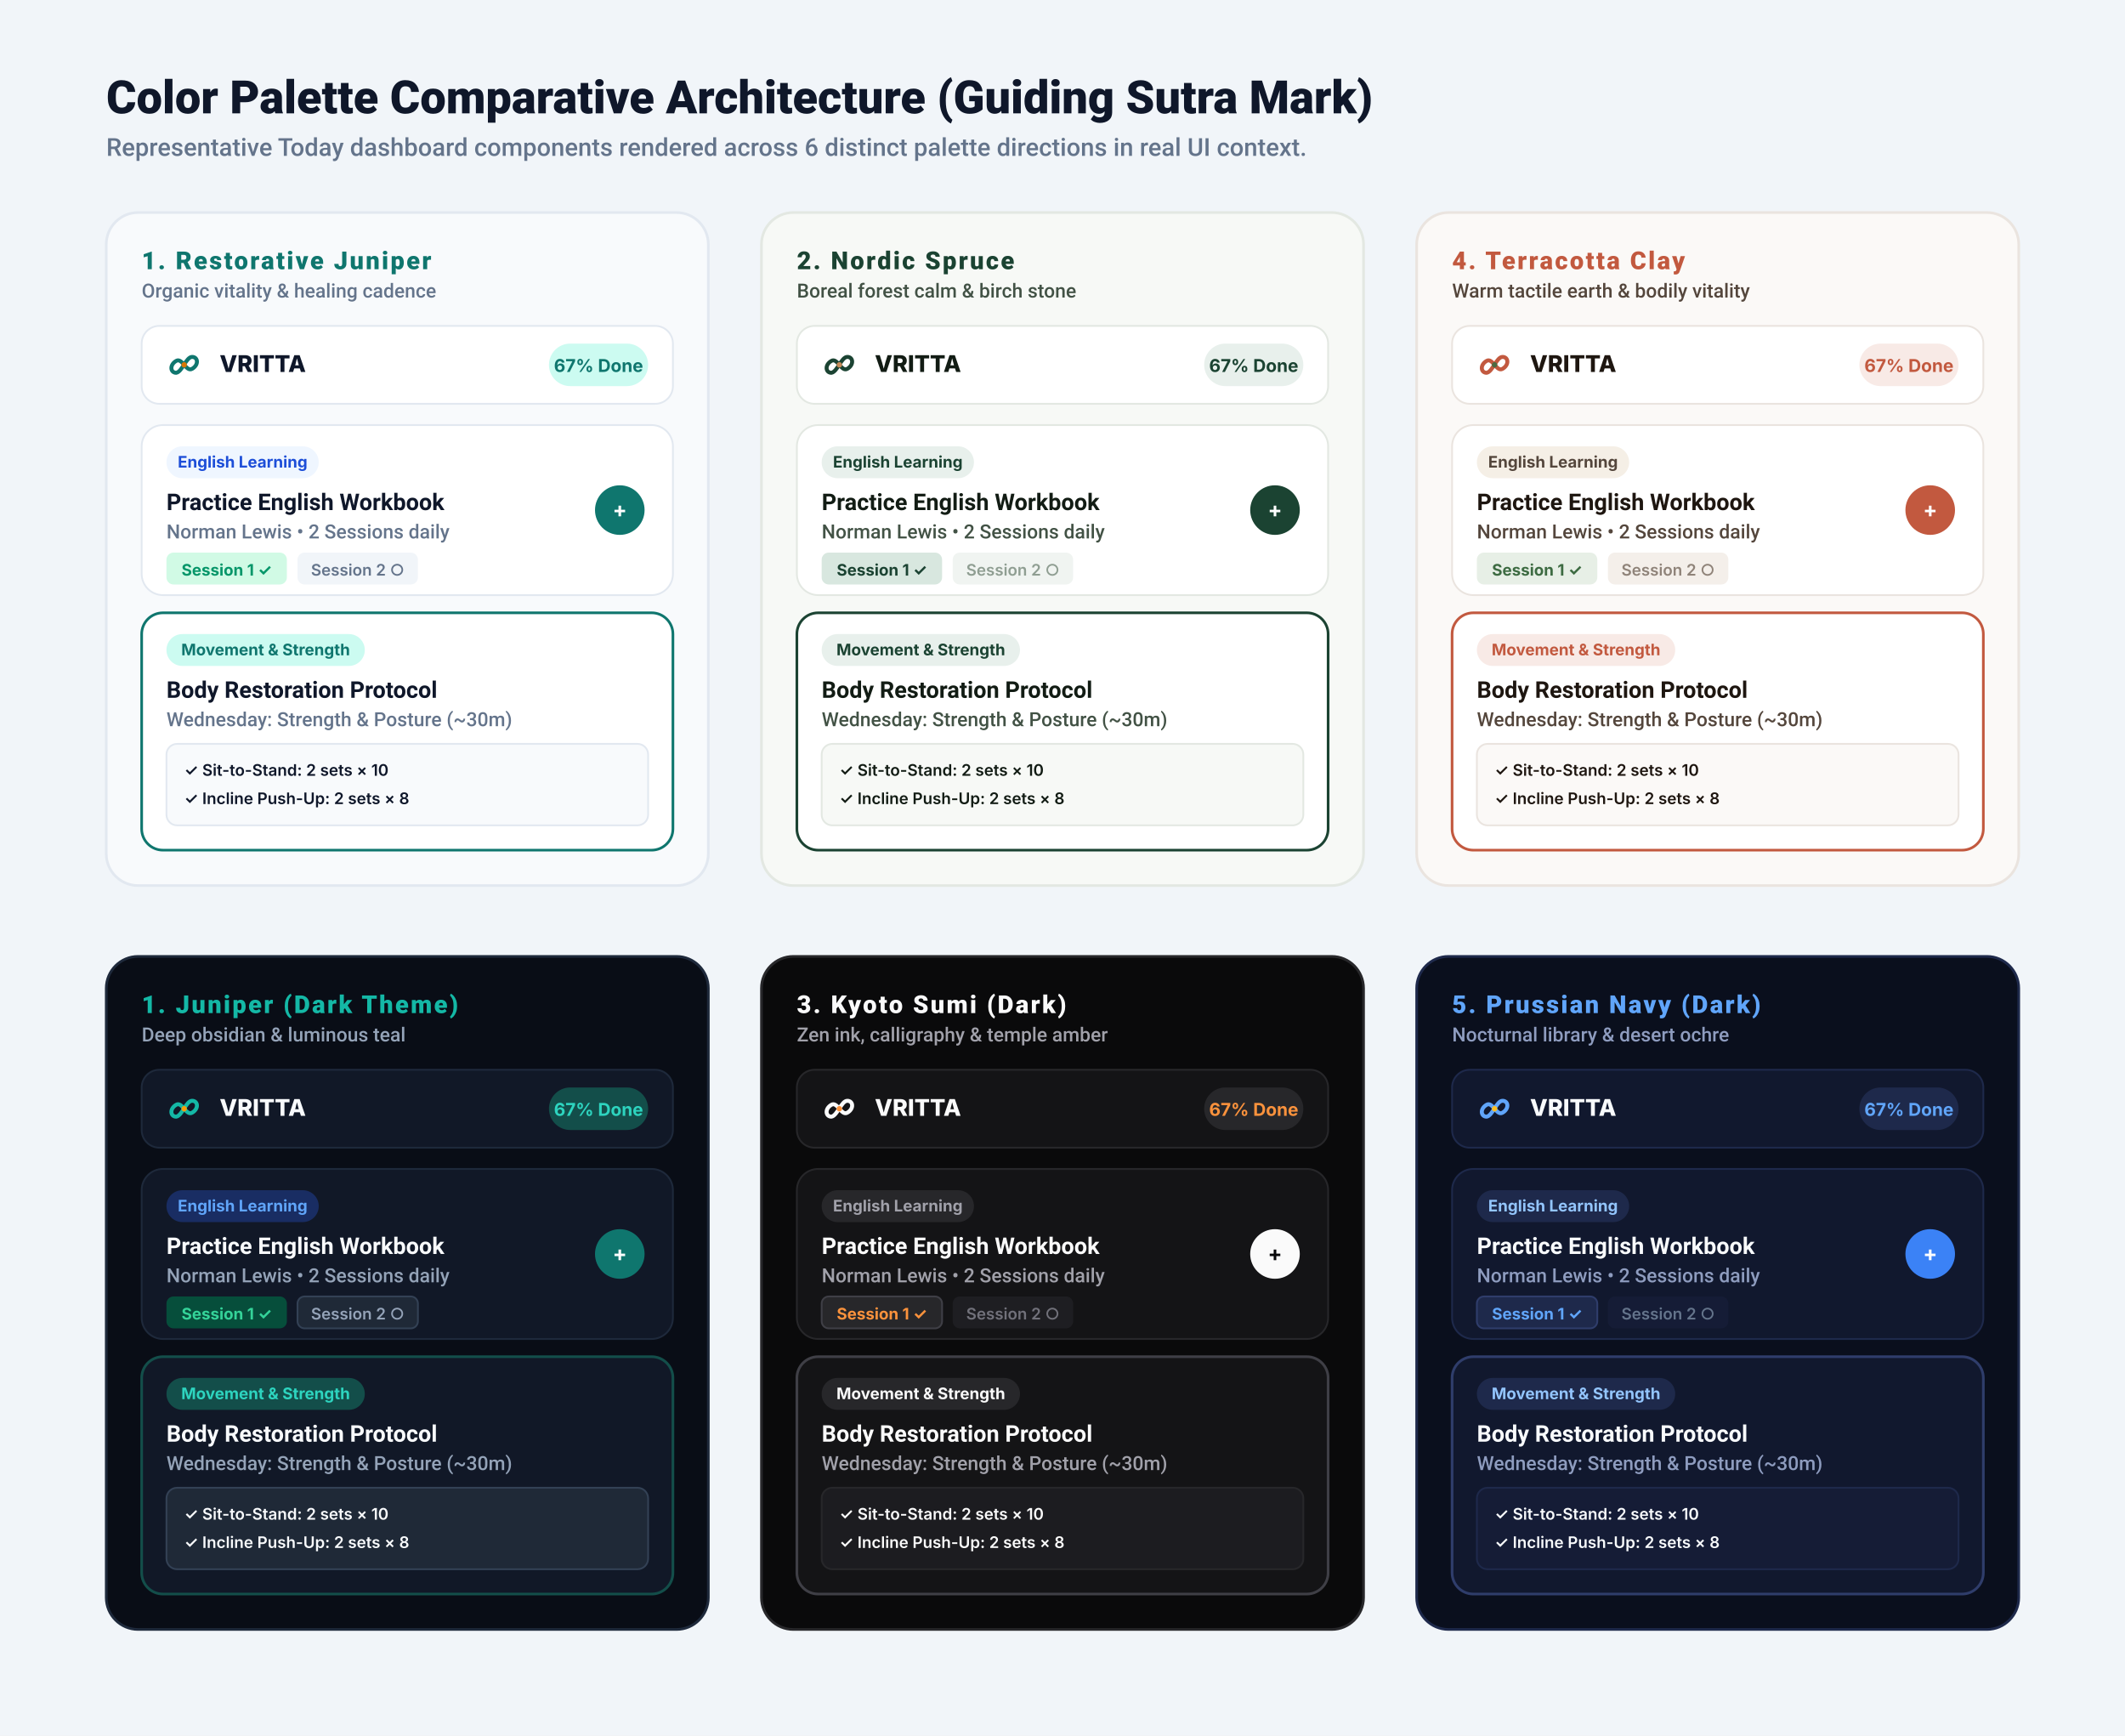
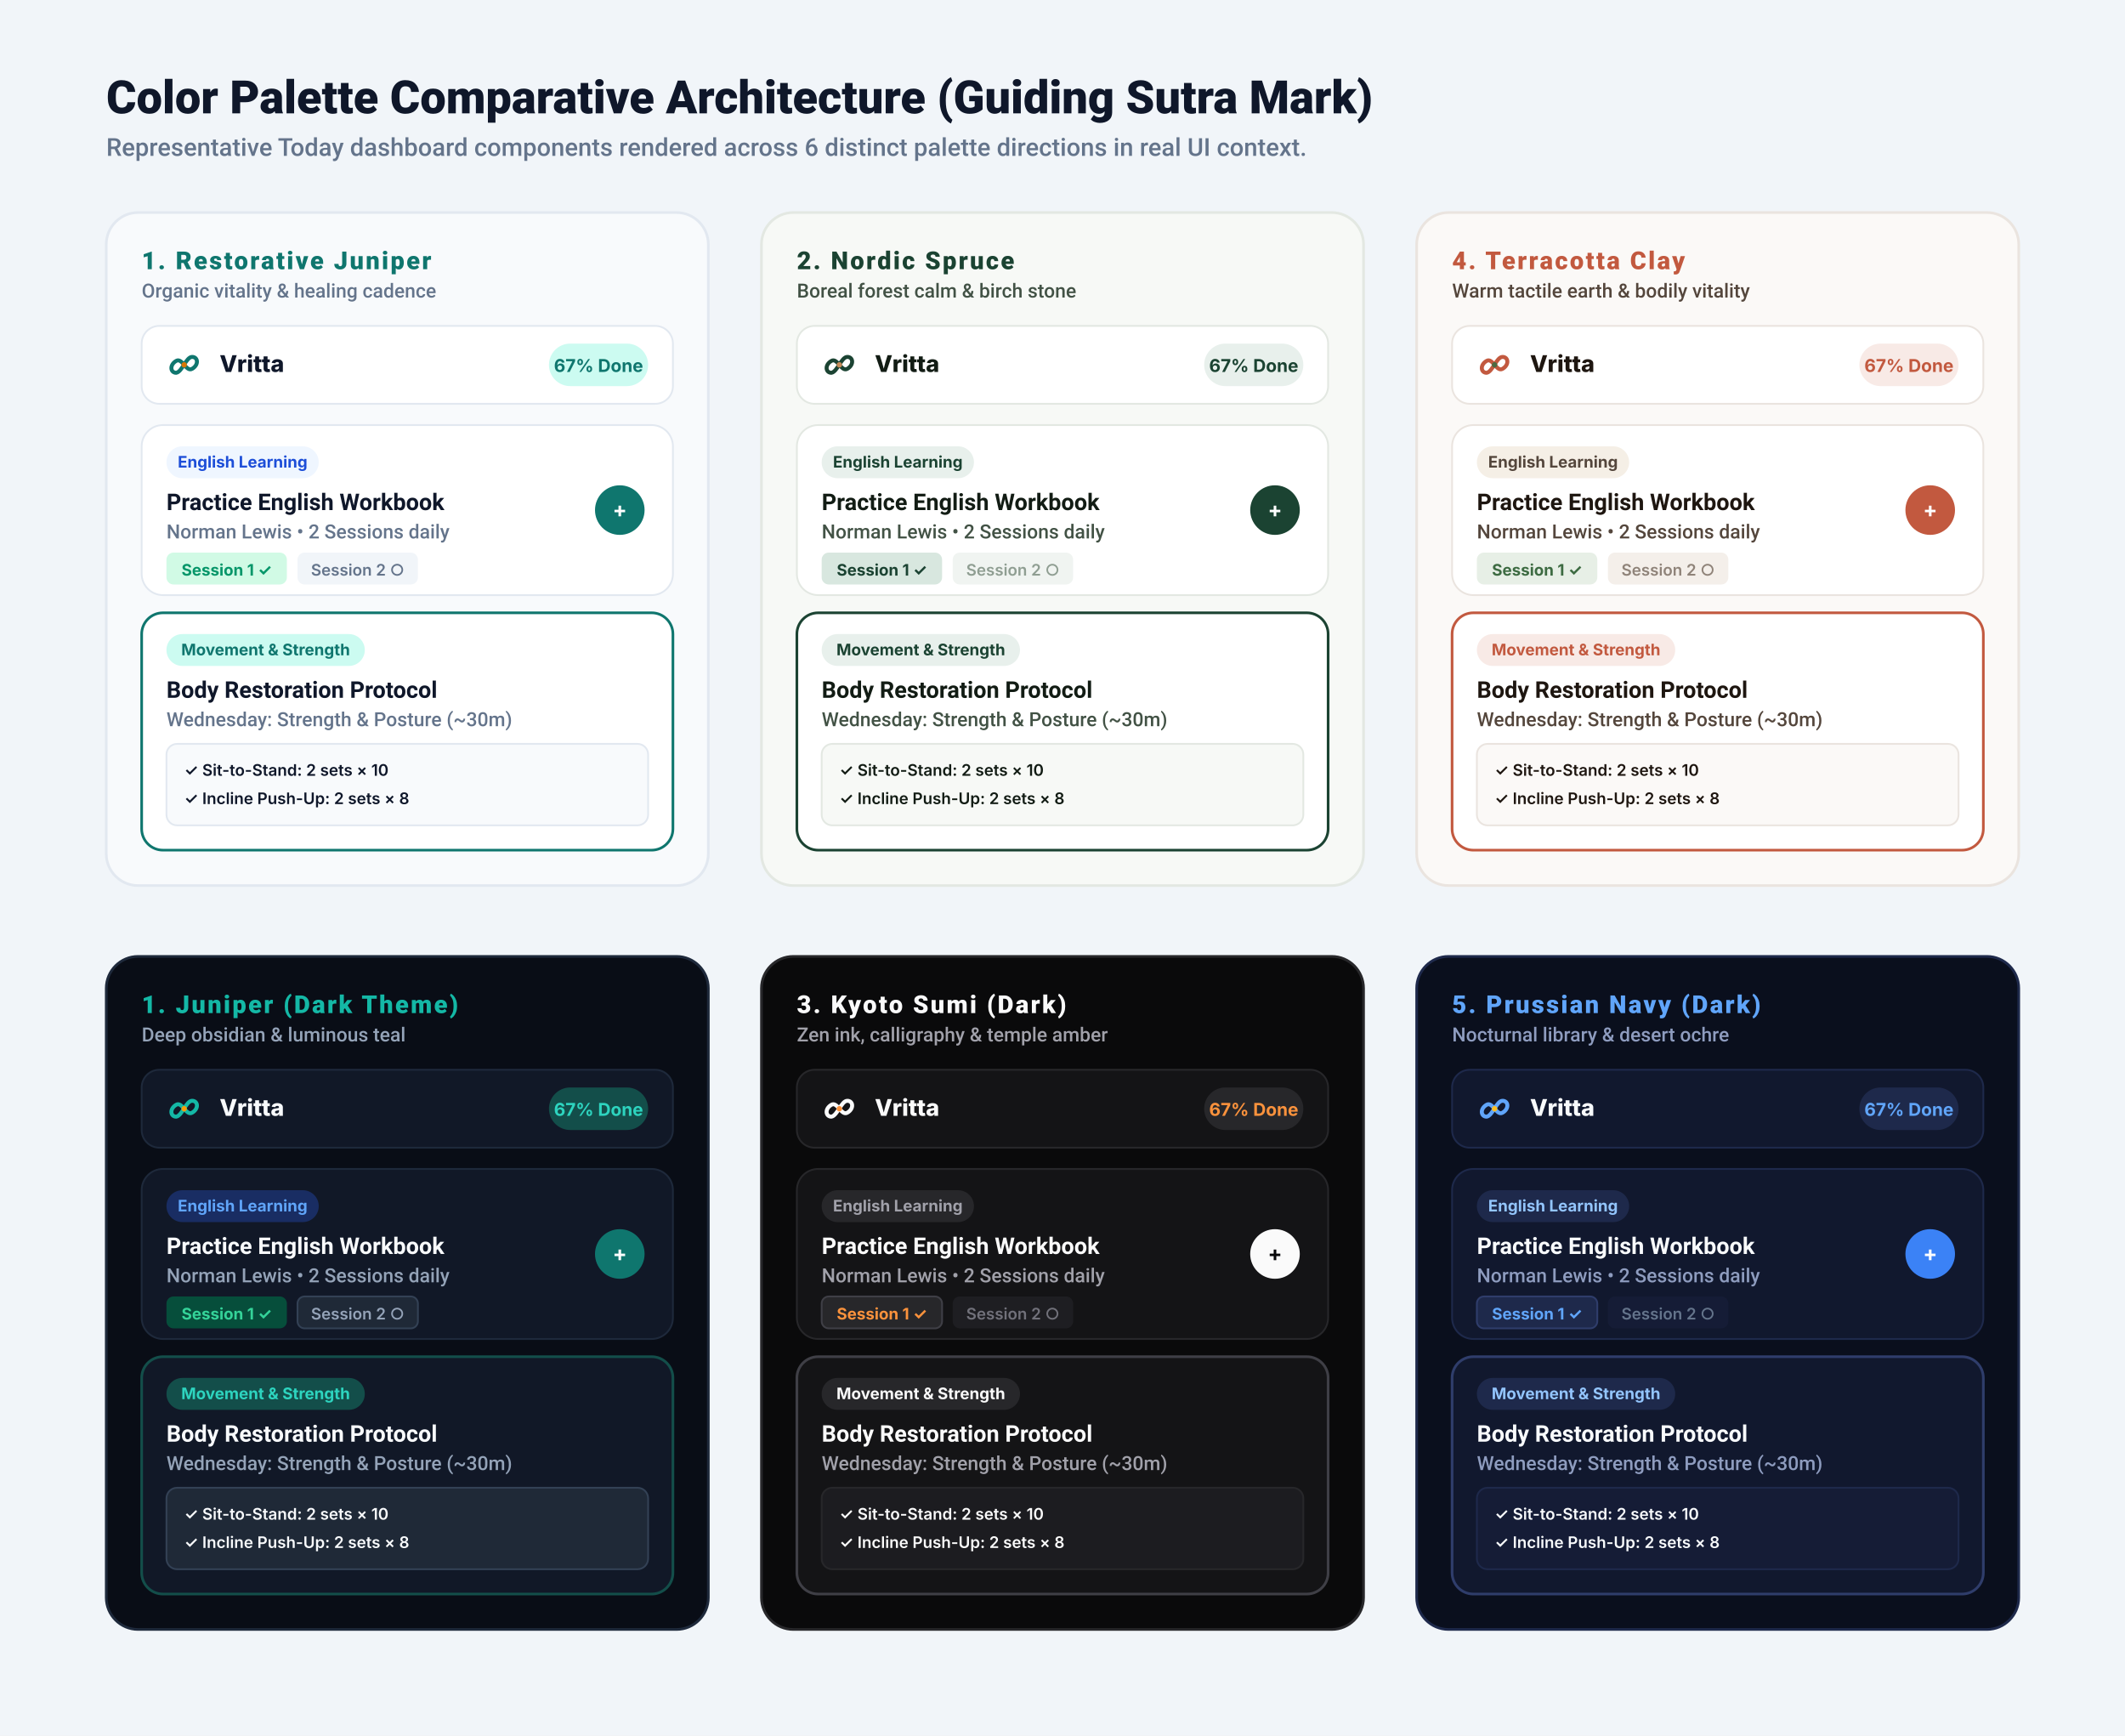
<svg xmlns="http://www.w3.org/2000/svg" viewBox="0 0 1200 980" width="100%" height="100%" fill="none" role="img" aria-label="Palette Comparison Sheet: 6 Real Application UI Variants">
  <defs>
    <style>
      .font-sans { font-family: -apple-system, BlinkMacSystemFont, "Segoe UI", Roboto, sans-serif; }
      .sheet-title { font-family: -apple-system, BlinkMacSystemFont, "Segoe UI", Roboto, sans-serif; font-weight: 800; font-size: 26px; fill: #0F172A; }
      .sheet-sub { font-family: -apple-system, BlinkMacSystemFont, "Segoe UI", Roboto, sans-serif; font-weight: 500; font-size: 14px; fill: #64748B; }
      .p-title { font-family: -apple-system, BlinkMacSystemFont, "Segoe UI", Roboto, sans-serif; font-weight: 800; font-size: 14px; text-transform: uppercase; letter-spacing: 0.08em; }
      .p-card-title { font-family: -apple-system, BlinkMacSystemFont, "Segoe UI", Roboto, sans-serif; font-weight: 700; font-size: 13px; }
      .p-meta { font-family: -apple-system, BlinkMacSystemFont, "Segoe UI", Roboto, sans-serif; font-weight: 500; font-size: 11px; }
    </style>
  </defs>
  <rect width="1200" height="980" fill="#F1F5F9" />
  <g transform="translate(60, 40)">
    <text x="0" y="24" class="sheet-title">Color Palette Comparative Architecture (Guiding Sutra Mark)</text>
    <text x="0" y="48" class="sheet-sub">Representative Today dashboard components rendered across 6 distinct palette directions in real UI context.</text>
  </g>
  <g transform="translate(60, 120)">
    <rect width="340" height="380" rx="18" fill="#F8FAFC" stroke="#E2E8F0" stroke-width="1.5" />
    <text x="20" y="32" class="p-title" fill="#0F766E">1. Restorative Juniper</text>
    <text x="20" y="48" class="p-meta" fill="#64748B">Organic vitality &amp; healing cadence</text>
    <g transform="translate(20, 64)">
      <rect width="300" height="44" rx="10" fill="#FFFFFF" stroke="#E2E8F0" />
      <g transform="translate(10, 8) scale(0.14)">
        <path d="M 68 132 C 44 132 40 100 68 84 C 92 70 108 130 132 116 C 160 100 156 68 132 68 C 108 68 92 128 68 132 Z" stroke="#0F766E" stroke-width="16" stroke-linecap="round" fill="none" />
        <circle cx="100" cy="100" r="11" fill="#D97706" />
      </g>
-       <text x="44" y="26" font-family="-apple-system, sans-serif" font-weight="800" font-size="13" fill="#0F172A">VRITTA</text>
+       <text x="44" y="26" font-family="-apple-system, sans-serif" font-weight="800" font-size="13" fill="#0F172A">Vritta</text>
      <rect x="230" y="10" width="56" height="24" rx="12" fill="#CCFBF1" />
      <text x="258" y="26" font-family="-apple-system, sans-serif" font-weight="700" font-size="10" fill="#0F766E" text-anchor="middle">67% Done</text>
    </g>
    <g transform="translate(20, 120)">
      <rect width="300" height="96" rx="12" fill="#FFFFFF" stroke="#E2E8F0" />
      <rect x="14" y="12" width="86" height="18" rx="9" fill="#EFF6FF" />
      <text x="57" y="24" font-family="-apple-system, sans-serif" font-weight="700" font-size="9" fill="#1D4ED8" text-anchor="middle">English Learning</text>
      <text x="14" y="48" class="p-card-title" fill="#0F172A">Practice English Workbook</text>
      <text x="14" y="64" class="p-meta" fill="#64748B">Norman Lewis • 2 Sessions daily</text>
      <rect x="14" y="72" width="68" height="18" rx="4" fill="#D1FAE5" />
      <text x="48" y="85" font-family="-apple-system, sans-serif" font-weight="700" font-size="9" fill="#059669" text-anchor="middle">Session 1 ✓</text>
      <rect x="88" y="72" width="68" height="18" rx="4" fill="#F1F5F9" />
      <text x="122" y="85" font-family="-apple-system, sans-serif" font-weight="600" font-size="9" fill="#64748B" text-anchor="middle">Session 2 ○</text>
      <circle cx="270" cy="48" r="14" fill="#0F766E" />
      <text x="270" y="52" font-family="-apple-system, sans-serif" font-weight="700" font-size="12" fill="#FFFFFF" text-anchor="middle">+</text>
    </g>
    <g transform="translate(20, 226)">
      <rect width="300" height="134" rx="12" fill="#FFFFFF" stroke="#0F766E" stroke-width="1.5" />
      <rect x="14" y="12" width="112" height="18" rx="9" fill="#CCFBF1" />
      <text x="70" y="24" font-family="-apple-system, sans-serif" font-weight="700" font-size="9" fill="#0F766E" text-anchor="middle">Movement &amp; Strength</text>
      <text x="14" y="48" class="p-card-title" fill="#0F172A">Body Restoration Protocol</text>
      <text x="14" y="64" class="p-meta" fill="#64748B">Wednesday: Strength &amp; Posture (~30m)</text>
      <rect x="14" y="74" width="272" height="46" rx="6" fill="#F8FAFC" stroke="#E2E8F0" />
      <text x="24" y="92" font-family="-apple-system, sans-serif" font-weight="600" font-size="9" fill="#0F172A">✓ Sit-to-Stand: 2 sets × 10</text>
      <text x="24" y="108" font-family="-apple-system, sans-serif" font-weight="600" font-size="9" fill="#0F172A">✓ Incline Push-Up: 2 sets × 8</text>
    </g>
  </g>
  <g transform="translate(430, 120)">
    <rect width="340" height="380" rx="18" fill="#F7F9F6" stroke="#E3E8E2" stroke-width="1.5" />
    <text x="20" y="32" class="p-title" fill="#1B4332">2. Nordic Spruce</text>
    <text x="20" y="48" class="p-meta" fill="#425245">Boreal forest calm &amp; birch stone</text>
    <g transform="translate(20, 64)">
      <rect width="300" height="44" rx="10" fill="#FFFFFF" stroke="#E3E8E2" />
      <g transform="translate(10, 8) scale(0.14)">
        <path d="M 68 132 C 44 132 40 100 68 84 C 92 70 108 130 132 116 C 160 100 156 68 132 68 C 108 68 92 128 68 132 Z" stroke="#1B4332" stroke-width="16" stroke-linecap="round" fill="none" />
        <circle cx="100" cy="100" r="11" fill="#C68B59" />
      </g>
-       <text x="44" y="26" font-family="-apple-system, sans-serif" font-weight="800" font-size="13" fill="#121C14">VRITTA</text>
+       <text x="44" y="26" font-family="-apple-system, sans-serif" font-weight="800" font-size="13" fill="#121C14">Vritta</text>
      <rect x="230" y="10" width="56" height="24" rx="12" fill="#E8F0EC" />
      <text x="258" y="26" font-family="-apple-system, sans-serif" font-weight="700" font-size="10" fill="#1B4332" text-anchor="middle">67% Done</text>
    </g>
    <g transform="translate(20, 120)">
      <rect width="300" height="96" rx="12" fill="#FFFFFF" stroke="#E3E8E2" />
      <rect x="14" y="12" width="86" height="18" rx="9" fill="#E8F0EC" />
      <text x="57" y="24" font-family="-apple-system, sans-serif" font-weight="700" font-size="9" fill="#1B4332" text-anchor="middle">English Learning</text>
      <text x="14" y="48" class="p-card-title" fill="#121C14">Practice English Workbook</text>
      <text x="14" y="64" class="p-meta" fill="#425245">Norman Lewis • 2 Sessions daily</text>
      <rect x="14" y="72" width="68" height="18" rx="4" fill="#D8E7DF" />
      <text x="48" y="85" font-family="-apple-system, sans-serif" font-weight="700" font-size="9" fill="#1B4332" text-anchor="middle">Session 1 ✓</text>
      <rect x="88" y="72" width="68" height="18" rx="4" fill="#F0F4F1" />
      <text x="122" y="85" font-family="-apple-system, sans-serif" font-weight="600" font-size="9" fill="#8F9E92" text-anchor="middle">Session 2 ○</text>
      <circle cx="270" cy="48" r="14" fill="#1B4332" />
      <text x="270" y="52" font-family="-apple-system, sans-serif" font-weight="700" font-size="12" fill="#FFFFFF" text-anchor="middle">+</text>
    </g>
    <g transform="translate(20, 226)">
      <rect width="300" height="134" rx="12" fill="#FFFFFF" stroke="#1B4332" stroke-width="1.5" />
      <rect x="14" y="12" width="112" height="18" rx="9" fill="#E8F0EC" />
      <text x="70" y="24" font-family="-apple-system, sans-serif" font-weight="700" font-size="9" fill="#1B4332" text-anchor="middle">Movement &amp; Strength</text>
      <text x="14" y="48" class="p-card-title" fill="#121C14">Body Restoration Protocol</text>
      <text x="14" y="64" class="p-meta" fill="#425245">Wednesday: Strength &amp; Posture (~30m)</text>
      <rect x="14" y="74" width="272" height="46" rx="6" fill="#F7F9F6" stroke="#E3E8E2" />
      <text x="24" y="92" font-family="-apple-system, sans-serif" font-weight="600" font-size="9" fill="#121C14">✓ Sit-to-Stand: 2 sets × 10</text>
      <text x="24" y="108" font-family="-apple-system, sans-serif" font-weight="600" font-size="9" fill="#121C14">✓ Incline Push-Up: 2 sets × 8</text>
    </g>
  </g>
  <g transform="translate(800, 120)">
    <rect width="340" height="380" rx="18" fill="#FBF9F7" stroke="#EAE4DF" stroke-width="1.5" />
    <text x="20" y="32" class="p-title" fill="#C2593F">4. Terracotta Clay</text>
    <text x="20" y="48" class="p-meta" fill="#54463C">Warm tactile earth &amp; bodily vitality</text>
    <g transform="translate(20, 64)">
      <rect width="300" height="44" rx="10" fill="#FFFFFF" stroke="#EAE4DF" />
      <g transform="translate(10, 8) scale(0.14)">
        <path d="M 68 132 C 44 132 40 100 68 84 C 92 70 108 130 132 116 C 160 100 156 68 132 68 C 108 68 92 128 68 132 Z" stroke="#C2593F" stroke-width="16" stroke-linecap="round" fill="none" />
        <circle cx="100" cy="100" r="11" fill="#4D6A42" />
      </g>
-       <text x="44" y="26" font-family="-apple-system, sans-serif" font-weight="800" font-size="13" fill="#1E1610">VRITTA</text>
+       <text x="44" y="26" font-family="-apple-system, sans-serif" font-weight="800" font-size="13" fill="#1E1610">Vritta</text>
      <rect x="230" y="10" width="56" height="24" rx="12" fill="#F8EAE6" />
      <text x="258" y="26" font-family="-apple-system, sans-serif" font-weight="700" font-size="10" fill="#C2593F" text-anchor="middle">67% Done</text>
    </g>
    <g transform="translate(20, 120)">
      <rect width="300" height="96" rx="12" fill="#FFFFFF" stroke="#EAE4DF" />
      <rect x="14" y="12" width="86" height="18" rx="9" fill="#F5EFE6" />
      <text x="57" y="24" font-family="-apple-system, sans-serif" font-weight="700" font-size="9" fill="#54463C" text-anchor="middle">English Learning</text>
      <text x="14" y="48" class="p-card-title" fill="#1E1610">Practice English Workbook</text>
      <text x="14" y="64" class="p-meta" fill="#54463C">Norman Lewis • 2 Sessions daily</text>
      <rect x="14" y="72" width="68" height="18" rx="4" fill="#E7EFE6" />
      <text x="48" y="85" font-family="-apple-system, sans-serif" font-weight="700" font-size="9" fill="#3D6B42" text-anchor="middle">Session 1 ✓</text>
      <rect x="88" y="72" width="68" height="18" rx="4" fill="#F4EFEA" />
      <text x="122" y="85" font-family="-apple-system, sans-serif" font-weight="600" font-size="9" fill="#8F8379" text-anchor="middle">Session 2 ○</text>
      <circle cx="270" cy="48" r="14" fill="#C2593F" />
      <text x="270" y="52" font-family="-apple-system, sans-serif" font-weight="700" font-size="12" fill="#FFFFFF" text-anchor="middle">+</text>
    </g>
    <g transform="translate(20, 226)">
      <rect width="300" height="134" rx="12" fill="#FFFFFF" stroke="#C2593F" stroke-width="1.5" />
      <rect x="14" y="12" width="112" height="18" rx="9" fill="#F8EAE6" />
      <text x="70" y="24" font-family="-apple-system, sans-serif" font-weight="700" font-size="9" fill="#C2593F" text-anchor="middle">Movement &amp; Strength</text>
      <text x="14" y="48" class="p-card-title" fill="#1E1610">Body Restoration Protocol</text>
      <text x="14" y="64" class="p-meta" fill="#54463C">Wednesday: Strength &amp; Posture (~30m)</text>
      <rect x="14" y="74" width="272" height="46" rx="6" fill="#FBF9F7" stroke="#EAE4DF" />
      <text x="24" y="92" font-family="-apple-system, sans-serif" font-weight="600" font-size="9" fill="#1E1610">✓ Sit-to-Stand: 2 sets × 10</text>
      <text x="24" y="108" font-family="-apple-system, sans-serif" font-weight="600" font-size="9" fill="#1E1610">✓ Incline Push-Up: 2 sets × 8</text>
    </g>
  </g>
  <g transform="translate(60, 540)">
    <rect width="340" height="380" rx="18" fill="#090D16" stroke="#1E293B" stroke-width="1.5" />
    <text x="20" y="32" class="p-title" fill="#14B8A6">1. Juniper (Dark Theme)</text>
    <text x="20" y="48" class="p-meta" fill="#94A3B8">Deep obsidian &amp; luminous teal</text>
    <g transform="translate(20, 64)">
      <rect width="300" height="44" rx="10" fill="#111827" stroke="#1E293B" />
      <g transform="translate(10, 8) scale(0.14)">
        <path d="M 68 132 C 44 132 40 100 68 84 C 92 70 108 130 132 116 C 160 100 156 68 132 68 C 108 68 92 128 68 132 Z" stroke="#14B8A6" stroke-width="16" stroke-linecap="round" fill="none" />
        <circle cx="100" cy="100" r="11" fill="#F59E0B" />
      </g>
-       <text x="44" y="26" font-family="-apple-system, sans-serif" font-weight="800" font-size="13" fill="#F8FAFC">VRITTA</text>
+       <text x="44" y="26" font-family="-apple-system, sans-serif" font-weight="800" font-size="13" fill="#F8FAFC">Vritta</text>
      <rect x="230" y="10" width="56" height="24" rx="12" fill="#134E4A" />
      <text x="258" y="26" font-family="-apple-system, sans-serif" font-weight="700" font-size="10" fill="#2DD4BF" text-anchor="middle">67% Done</text>
    </g>
    <g transform="translate(20, 120)">
      <rect width="300" height="96" rx="12" fill="#111827" stroke="#1E293B" />
      <rect x="14" y="12" width="86" height="18" rx="9" fill="#1E3A8A" opacity="0.6" />
      <text x="57" y="24" font-family="-apple-system, sans-serif" font-weight="700" font-size="9" fill="#60A5FA" text-anchor="middle">English Learning</text>
      <text x="14" y="48" class="p-card-title" fill="#F8FAFC">Practice English Workbook</text>
      <text x="14" y="64" class="p-meta" fill="#94A3B8">Norman Lewis • 2 Sessions daily</text>
      <rect x="14" y="72" width="68" height="18" rx="4" fill="#064E3B" />
      <text x="48" y="85" font-family="-apple-system, sans-serif" font-weight="700" font-size="9" fill="#34D399" text-anchor="middle">Session 1 ✓</text>
      <rect x="88" y="72" width="68" height="18" rx="4" fill="#1F2937" stroke="#334155" stroke-width="1" />
      <text x="122" y="85" font-family="-apple-system, sans-serif" font-weight="600" font-size="9" fill="#94A3B8" text-anchor="middle">Session 2 ○</text>
      <circle cx="270" cy="48" r="14" fill="#0F766E" />
      <text x="270" y="52" font-family="-apple-system, sans-serif" font-weight="700" font-size="12" fill="#FFFFFF" text-anchor="middle">+</text>
    </g>
    <g transform="translate(20, 226)">
      <rect width="300" height="134" rx="12" fill="#111827" stroke="#134E4A" stroke-width="1.5" />
      <rect x="14" y="12" width="112" height="18" rx="9" fill="#134E4A" />
      <text x="70" y="24" font-family="-apple-system, sans-serif" font-weight="700" font-size="9" fill="#2DD4BF" text-anchor="middle">Movement &amp; Strength</text>
      <text x="14" y="48" class="p-card-title" fill="#F8FAFC">Body Restoration Protocol</text>
      <text x="14" y="64" class="p-meta" fill="#94A3B8">Wednesday: Strength &amp; Posture (~30m)</text>
      <rect x="14" y="74" width="272" height="46" rx="6" fill="#1F2937" stroke="#334155" />
      <text x="24" y="92" font-family="-apple-system, sans-serif" font-weight="600" font-size="9" fill="#F8FAFC">✓ Sit-to-Stand: 2 sets × 10</text>
      <text x="24" y="108" font-family="-apple-system, sans-serif" font-weight="600" font-size="9" fill="#F8FAFC">✓ Incline Push-Up: 2 sets × 8</text>
    </g>
  </g>
  <g transform="translate(430, 540)">
    <rect width="340" height="380" rx="18" fill="#0A0A0B" stroke="#27272A" stroke-width="1.5" />
    <text x="20" y="32" class="p-title" fill="#FAFAFA">3. Kyoto Sumi (Dark)</text>
    <text x="20" y="48" class="p-meta" fill="#A1A1AA">Zen ink, calligraphy &amp; temple amber</text>
    <g transform="translate(20, 64)">
      <rect width="300" height="44" rx="10" fill="#141416" stroke="#27272A" />
      <g transform="translate(10, 8) scale(0.14)">
        <path d="M 68 132 C 44 132 40 100 68 84 C 92 70 108 130 132 116 C 160 100 156 68 132 68 C 108 68 92 128 68 132 Z" stroke="#FAFAFA" stroke-width="16" stroke-linecap="round" fill="none" />
        <circle cx="100" cy="100" r="11" fill="#FB923C" />
      </g>
-       <text x="44" y="26" font-family="-apple-system, sans-serif" font-weight="800" font-size="13" fill="#FAFAFA">VRITTA</text>
+       <text x="44" y="26" font-family="-apple-system, sans-serif" font-weight="800" font-size="13" fill="#FAFAFA">Vritta</text>
      <rect x="230" y="10" width="56" height="24" rx="12" fill="#27272A" />
      <text x="258" y="26" font-family="-apple-system, sans-serif" font-weight="700" font-size="10" fill="#FB923C" text-anchor="middle">67% Done</text>
    </g>
    <g transform="translate(20, 120)">
      <rect width="300" height="96" rx="12" fill="#141416" stroke="#27272A" />
      <rect x="14" y="12" width="86" height="18" rx="9" fill="#27272A" />
      <text x="57" y="24" font-family="-apple-system, sans-serif" font-weight="700" font-size="9" fill="#A1A1AA" text-anchor="middle">English Learning</text>
      <text x="14" y="48" class="p-card-title" fill="#FAFAFA">Practice English Workbook</text>
      <text x="14" y="64" class="p-meta" fill="#A1A1AA">Norman Lewis • 2 Sessions daily</text>
      <rect x="14" y="72" width="68" height="18" rx="4" fill="#27272A" stroke="#3F3F46" />
      <text x="48" y="85" font-family="-apple-system, sans-serif" font-weight="700" font-size="9" fill="#FB923C" text-anchor="middle">Session 1 ✓</text>
      <rect x="88" y="72" width="68" height="18" rx="4" fill="#1E1E22" />
      <text x="122" y="85" font-family="-apple-system, sans-serif" font-weight="600" font-size="9" fill="#71717A" text-anchor="middle">Session 2 ○</text>
      <circle cx="270" cy="48" r="14" fill="#FAFAFA" />
      <text x="270" y="52" font-family="-apple-system, sans-serif" font-weight="700" font-size="12" fill="#09090B" text-anchor="middle">+</text>
    </g>
    <g transform="translate(20, 226)">
      <rect width="300" height="134" rx="12" fill="#141416" stroke="#3F3F46" stroke-width="1.5" />
      <rect x="14" y="12" width="112" height="18" rx="9" fill="#27272A" />
      <text x="70" y="24" font-family="-apple-system, sans-serif" font-weight="700" font-size="9" fill="#FAFAFA" text-anchor="middle">Movement &amp; Strength</text>
      <text x="14" y="48" class="p-card-title" fill="#FAFAFA">Body Restoration Protocol</text>
      <text x="14" y="64" class="p-meta" fill="#A1A1AA">Wednesday: Strength &amp; Posture (~30m)</text>
      <rect x="14" y="74" width="272" height="46" rx="6" fill="#1C1C20" stroke="#27272A" />
      <text x="24" y="92" font-family="-apple-system, sans-serif" font-weight="600" font-size="9" fill="#FAFAFA">✓ Sit-to-Stand: 2 sets × 10</text>
      <text x="24" y="108" font-family="-apple-system, sans-serif" font-weight="600" font-size="9" fill="#FAFAFA">✓ Incline Push-Up: 2 sets × 8</text>
    </g>
  </g>
  <g transform="translate(800, 540)">
    <rect width="340" height="380" rx="18" fill="#0A0F1D" stroke="#1E294B" stroke-width="1.5" />
    <text x="20" y="32" class="p-title" fill="#60A5FA">5. Prussian Navy (Dark)</text>
    <text x="20" y="48" class="p-meta" fill="#8E9CBF">Nocturnal library &amp; desert ochre</text>
    <g transform="translate(20, 64)">
      <rect width="300" height="44" rx="10" fill="#11182E" stroke="#1E294B" />
      <g transform="translate(10, 8) scale(0.14)">
        <path d="M 68 132 C 44 132 40 100 68 84 C 92 70 108 130 132 116 C 160 100 156 68 132 68 C 108 68 92 128 68 132 Z" stroke="#60A5FA" stroke-width="16" stroke-linecap="round" fill="none" />
        <circle cx="100" cy="100" r="11" fill="#FBBF24" />
      </g>
-       <text x="44" y="26" font-family="-apple-system, sans-serif" font-weight="800" font-size="13" fill="#F8FAFC">VRITTA</text>
+       <text x="44" y="26" font-family="-apple-system, sans-serif" font-weight="800" font-size="13" fill="#F8FAFC">Vritta</text>
      <rect x="230" y="10" width="56" height="24" rx="12" fill="#1E294B" />
      <text x="258" y="26" font-family="-apple-system, sans-serif" font-weight="700" font-size="10" fill="#60A5FA" text-anchor="middle">67% Done</text>
    </g>
    <g transform="translate(20, 120)">
      <rect width="300" height="96" rx="12" fill="#11182E" stroke="#1E294B" />
      <rect x="14" y="12" width="86" height="18" rx="9" fill="#1E294B" />
      <text x="57" y="24" font-family="-apple-system, sans-serif" font-weight="700" font-size="9" fill="#93C5FD" text-anchor="middle">English Learning</text>
      <text x="14" y="48" class="p-card-title" fill="#F8FAFC">Practice English Workbook</text>
      <text x="14" y="64" class="p-meta" fill="#8E9CBF">Norman Lewis • 2 Sessions daily</text>
      <rect x="14" y="72" width="68" height="18" rx="4" fill="#1E294B" stroke="#2F3D6B" />
      <text x="48" y="85" font-family="-apple-system, sans-serif" font-weight="700" font-size="9" fill="#60A5FA" text-anchor="middle">Session 1 ✓</text>
      <rect x="88" y="72" width="68" height="18" rx="4" fill="#151C36" />
      <text x="122" y="85" font-family="-apple-system, sans-serif" font-weight="600" font-size="9" fill="#64748B" text-anchor="middle">Session 2 ○</text>
      <circle cx="270" cy="48" r="14" fill="#3B82F6" />
      <text x="270" y="52" font-family="-apple-system, sans-serif" font-weight="700" font-size="12" fill="#FFFFFF" text-anchor="middle">+</text>
    </g>
    <g transform="translate(20, 226)">
      <rect width="300" height="134" rx="12" fill="#11182E" stroke="#2F3D6B" stroke-width="1.5" />
      <rect x="14" y="12" width="112" height="18" rx="9" fill="#1E294B" />
      <text x="70" y="24" font-family="-apple-system, sans-serif" font-weight="700" font-size="9" fill="#93C5FD" text-anchor="middle">Movement &amp; Strength</text>
      <text x="14" y="48" class="p-card-title" fill="#F8FAFC">Body Restoration Protocol</text>
      <text x="14" y="64" class="p-meta" fill="#8E9CBF">Wednesday: Strength &amp; Posture (~30m)</text>
      <rect x="14" y="74" width="272" height="46" rx="6" fill="#151C36" stroke="#1E294B" />
      <text x="24" y="92" font-family="-apple-system, sans-serif" font-weight="600" font-size="9" fill="#F8FAFC">✓ Sit-to-Stand: 2 sets × 10</text>
      <text x="24" y="108" font-family="-apple-system, sans-serif" font-weight="600" font-size="9" fill="#F8FAFC">✓ Incline Push-Up: 2 sets × 8</text>
    </g>
  </g>
</svg>
